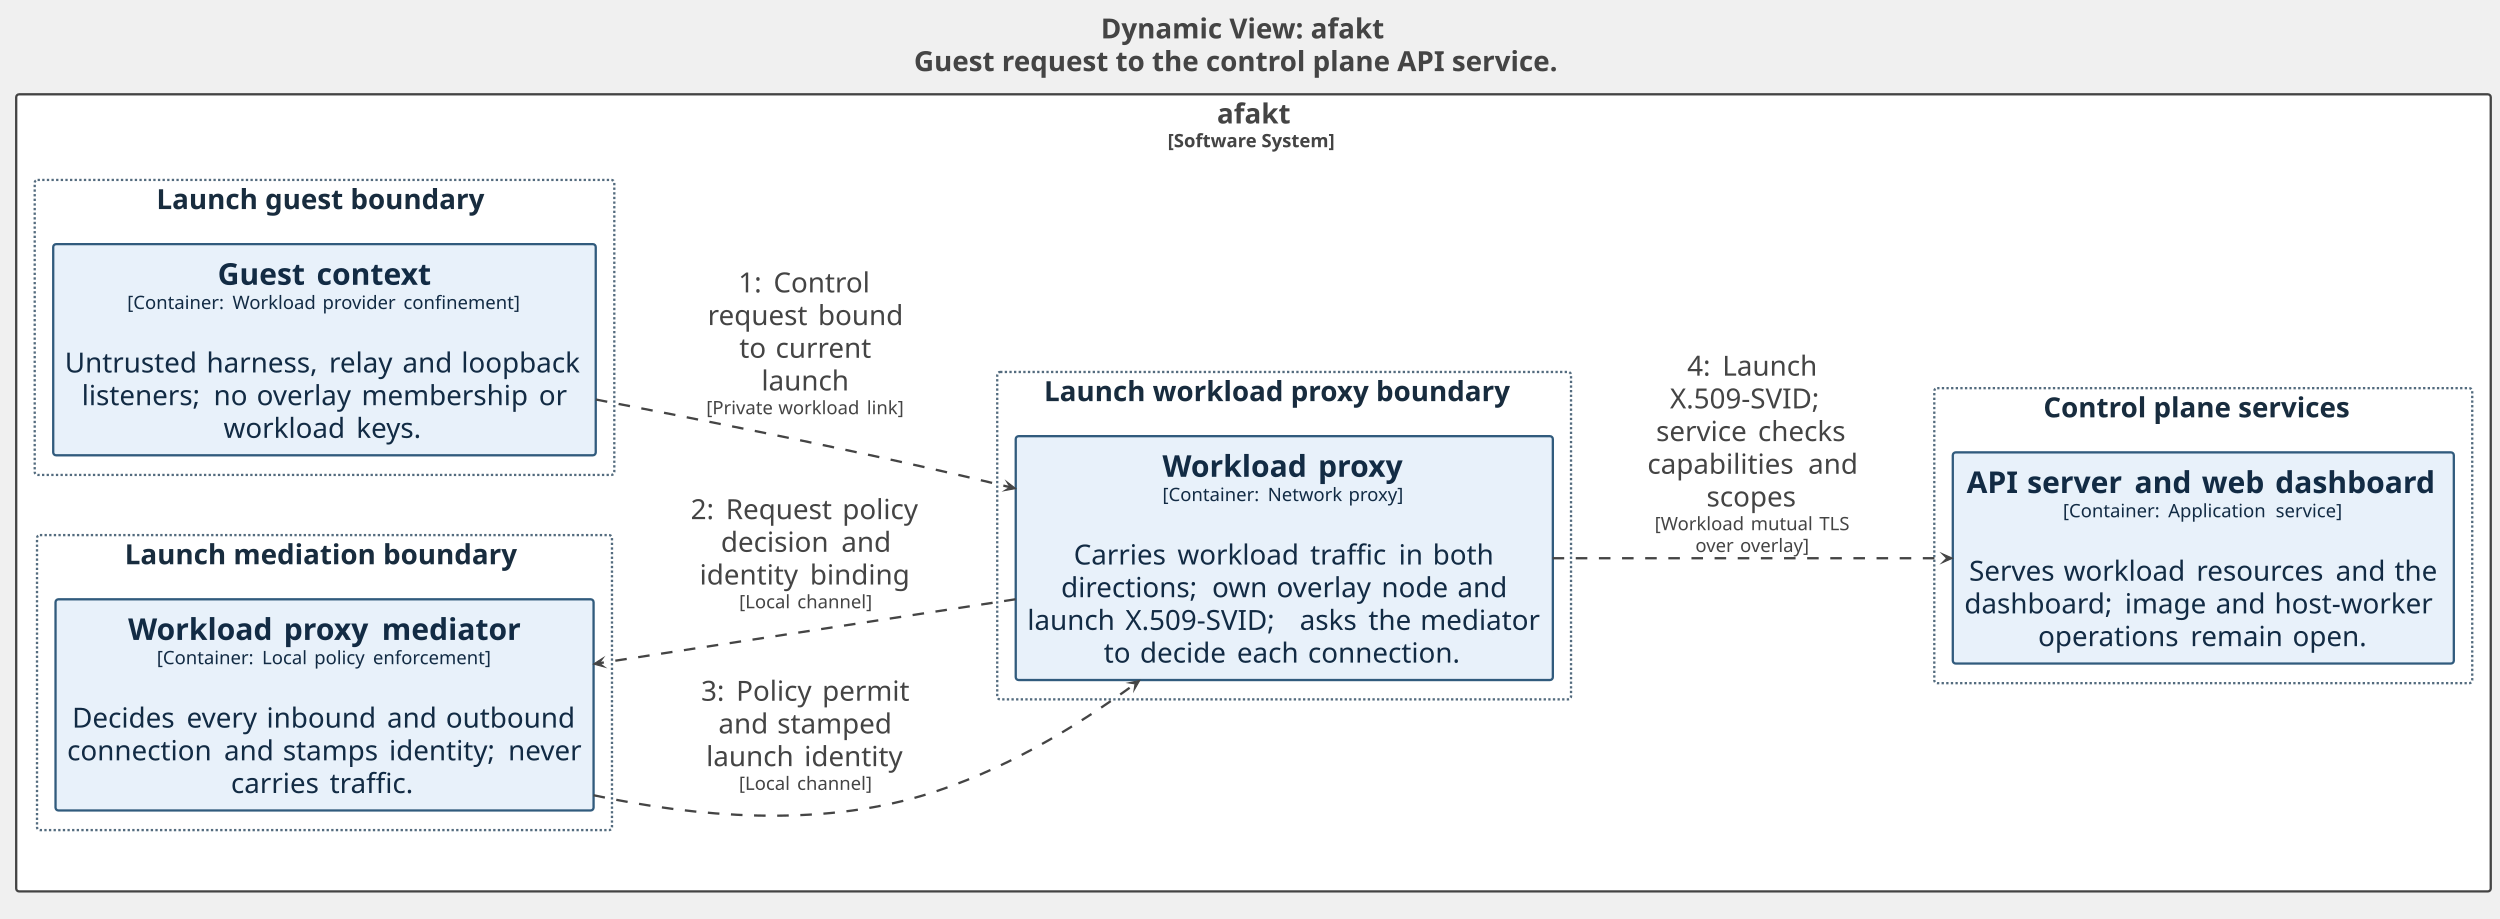
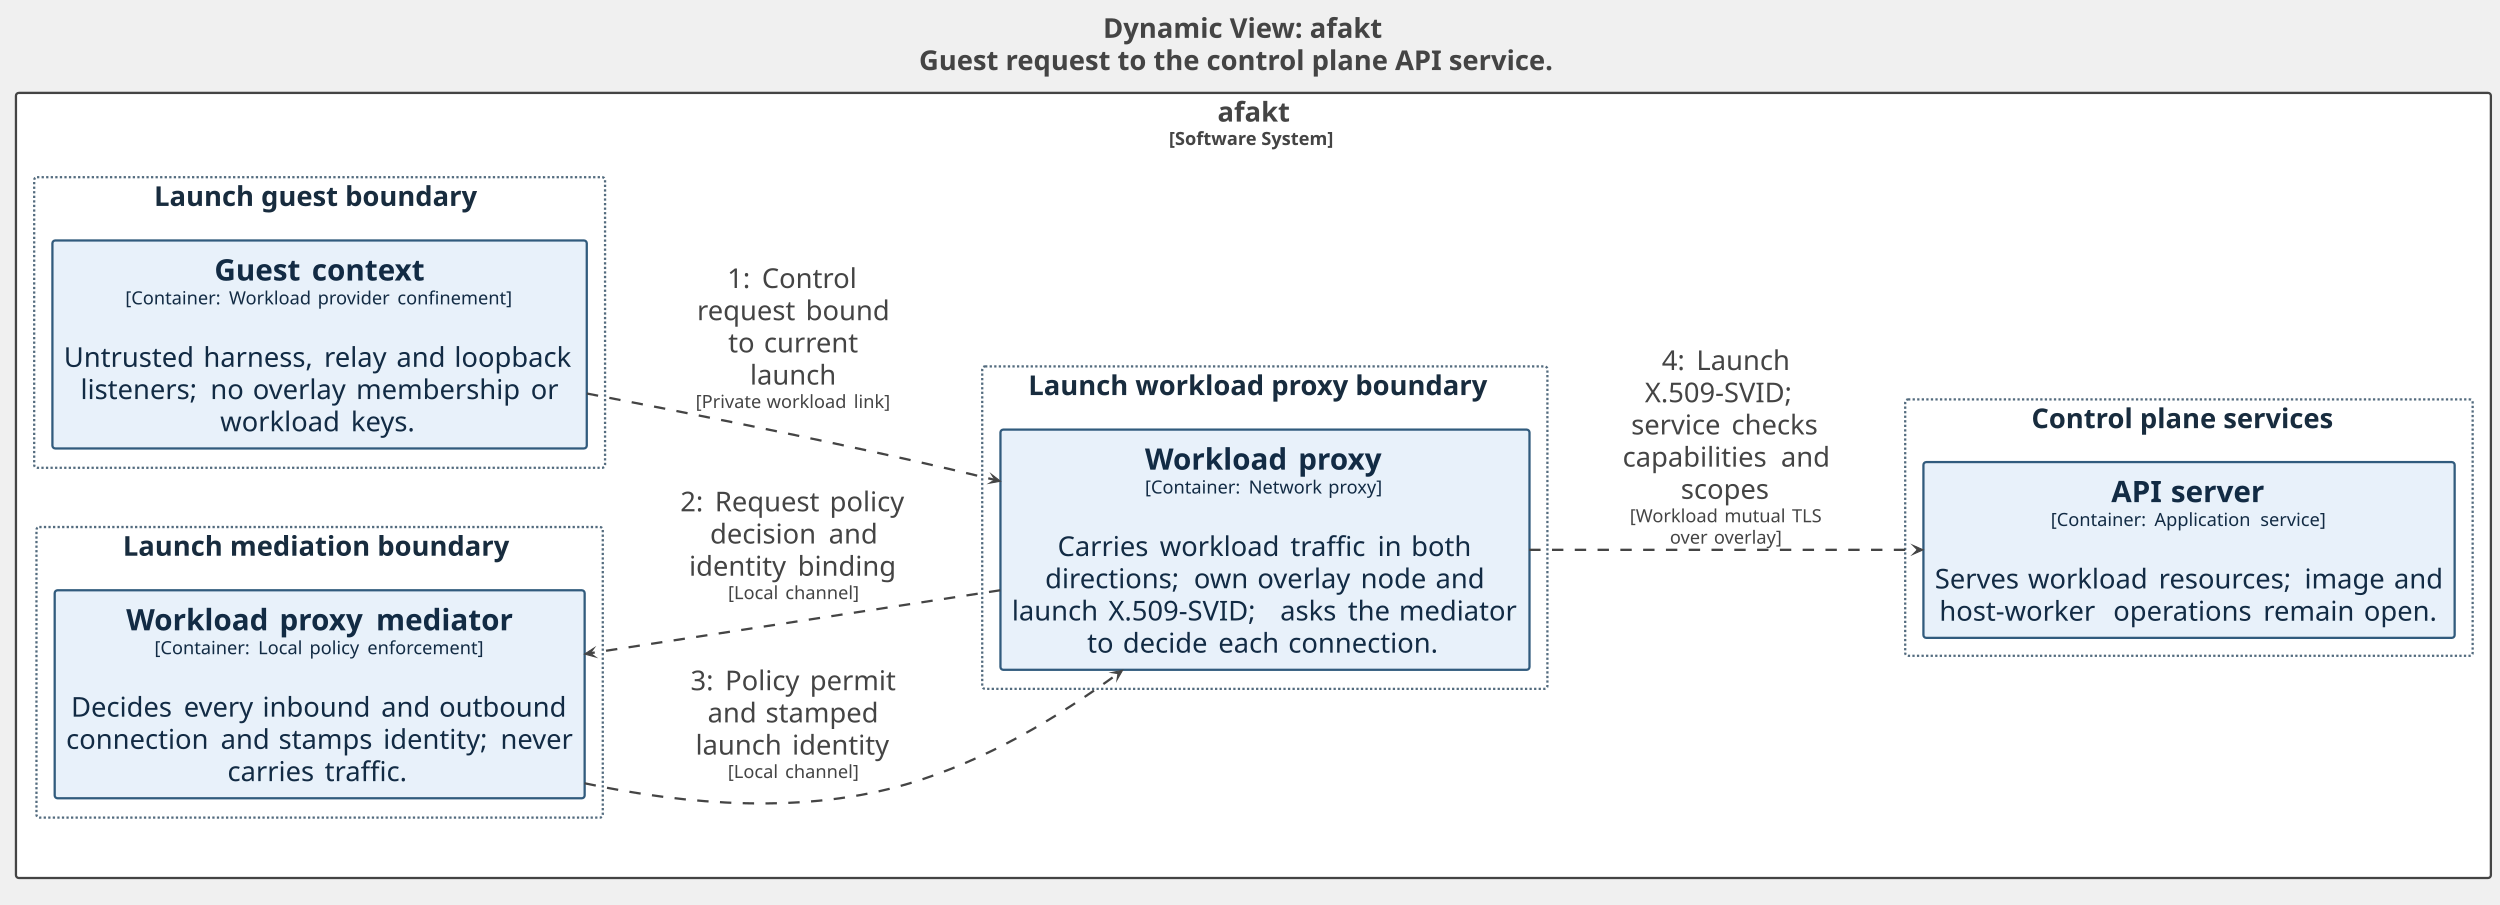
- <svg xmlns="http://www.w3.org/2000/svg" version="1.1" data-diagram-type="DESCRIPTION" style="width:2161px;height:794px;background:#FFFFFF;" width="2161px" height="794px" viewBox="0 0 2161 794" zoomAndPan="magnify" preserveAspectRatio="none" contentStyleType="text/css">
+ <svg xmlns="http://www.w3.org/2000/svg" version="1.1" data-diagram-type="DESCRIPTION" style="width:2194px;height:794px;background:#FFFFFF;" width="2194px" height="794px" viewBox="0 0 2194 794" zoomAndPan="magnify" preserveAspectRatio="none" contentStyleType="text/css">
  <defs />
  <g font-family="sans-serif" lengthAdjust="spacing">
    <g class="title" data-source-line="1">
-       <text x="951.539" y="33.203" fill="#444" font-size="24" textLength="250.922" font-weight="700">Dynamic View: afakt</text>
-       <text x="790.02" y="61.469" fill="#444" font-size="24" textLength="573.961" font-weight="700">Guest request to the control plane API service.</text>
+       <text x="968.039" y="33.203" fill="#444" font-size="24" textLength="250.922" font-weight="700">Dynamic View: afakt</text>
+       <text x="806.52" y="61.469" fill="#444" font-size="24" textLength="573.961" font-weight="700">Guest request to the control plane API service.</text>
    </g>
    <g class="cluster" data-qualified-name="afakt.n.size.16..Software System...size." id="ent0001" data-source-line="97">
-       <rect x="14" y="81.531" width="2139" height="689" fill="#FFF" style="stroke:#444;stroke-width:2;" rx="2.5" ry="2.5" />
-       <text x="1051.959" y="106.734" fill="#444" font-size="24" textLength="63.082" font-weight="700">afakt</text>
-       <text x="1009.32" y="127.266" fill="#444" font-size="16" textLength="148.359" font-weight="700">[Software System]</text>
-     </g>
-     <g class="cluster" data-qualified-name="afakt.n.size.16..Software System...size..group6" id="ent0002" data-source-line="98">
-       <rect x="1672" y="335.531" width="465" height="255" fill="#FFF" style="stroke:#536B7E;stroke-width:2;stroke-dasharray:2,2;" rx="2.5" ry="2.5" />
-       <text x="1766.295" y="360.734" fill="#182C3E" font-size="24" textLength="276.41" font-weight="700">Control plane services</text>
-     </g>
-     <g class="cluster" data-qualified-name="afakt.n.size.16..Software System...size..group7" id="ent0004" data-source-line="102">
+       <rect x="14" y="81.531" width="2172" height="689" fill="#FFF" style="stroke:#444;stroke-width:2;" rx="2.5" ry="2.5" />
+       <text x="1068.459" y="106.734" fill="#444" font-size="24" textLength="63.082" font-weight="700">afakt</text>
+       <text x="1025.82" y="127.266" fill="#444" font-size="16" textLength="148.359" font-weight="700">[Software System]</text>
+     </g>
+     <g class="cluster" data-qualified-name="afakt.n.size.16..Software System...size..group7" id="ent0002" data-source-line="98">
+       <rect x="1672" y="350.531" width="498" height="225" fill="#FFF" style="stroke:#536B7E;stroke-width:2;stroke-dasharray:2,2;" rx="2.5" ry="2.5" />
+       <text x="1782.795" y="375.734" fill="#182C3E" font-size="24" textLength="276.41" font-weight="700">Control plane services</text>
+     </g>
+     <g class="cluster" data-qualified-name="afakt.n.size.16..Software System...size..group8" id="ent0004" data-source-line="102">
      <rect x="30" y="155.531" width="501" height="255" fill="#FFF" style="stroke:#536B7E;stroke-width:2;stroke-dasharray:2,2;" rx="2.5" ry="2.5" />
      <text x="135.217" y="180.734" fill="#182C3E" font-size="24" textLength="290.566" font-weight="700">Launch guest boundary</text>
    </g>
-     <g class="cluster" data-qualified-name="afakt.n.size.16..Software System...size..group8" id="ent0006" data-source-line="106">
+     <g class="cluster" data-qualified-name="afakt.n.size.16..Software System...size..group9" id="ent0006" data-source-line="106">
      <rect x="32" y="462.531" width="497" height="255" fill="#FFF" style="stroke:#536B7E;stroke-width:2;stroke-dasharray:2,2;" rx="2.5" ry="2.5" />
      <text x="107.807" y="487.734" fill="#182C3E" font-size="24" textLength="345.387" font-weight="700">Launch mediation boundary</text>
    </g>
-     <g class="cluster" data-qualified-name="afakt.n.size.16..Software System...size..group9" id="ent0008" data-source-line="110">
+     <g class="cluster" data-qualified-name="afakt.n.size.16..Software System...size..group10" id="ent0008" data-source-line="110">
      <rect x="862" y="321.531" width="496" height="283" fill="#FFF" style="stroke:#536B7E;stroke-width:2;stroke-dasharray:2,2;" rx="2.5" ry="2.5" />
      <text x="902.443" y="346.734" fill="#182C3E" font-size="24" textLength="415.113" font-weight="700">Launch workload proxy boundary</text>
    </g>
-     <g class="entity" data-qualified-name="afakt.n.size.16..Software System...size..group6.afakt.APIserverandwebdashboard" id="ent0003" data-source-line="99">
-       <rect x="1688" y="391.031" width="433.086" height="182.527" fill="#E8F1FA" style="stroke:#315B7D;stroke-width:2;" rx="2.5" ry="2.5" />
-       <text x="1699.964" y="426.168" fill="#122B44" font-size="26" textLength="43.71" font-weight="700">API</text>
-       <text x="1743.674" y="426.168" fill="#122B44" font-size="26" font-weight="700"> </text>
-       <text x="1752.244" y="426.168" fill="#122B44" font-size="26" textLength="84.233" font-weight="700">server</text>
-       <text x="1836.477" y="426.168" fill="#122B44" font-size="26" font-weight="700"> </text>
-       <text x="1845.046" y="426.168" fill="#122B44" font-size="26" textLength="49.588" font-weight="700">and</text>
-       <text x="1894.634" y="426.168" fill="#122B44" font-size="26" font-weight="700"> </text>
-       <text x="1903.204" y="426.168" fill="#122B44" font-size="26" textLength="54.895" font-weight="700">web</text>
-       <text x="1958.098" y="426.168" fill="#122B44" font-size="26" font-weight="700"> </text>
-       <text x="1966.667" y="426.168" fill="#122B44" font-size="26" textLength="142.454" font-weight="700">dashboard</text>
-       <text x="1783.184" y="447.121" fill="#122B44" font-size="16" textLength="85.93">[Container:</text>
-       <text x="1869.113" y="447.121" fill="#122B44" font-size="16"> </text>
-       <text x="1874.176" y="447.121" fill="#122B44" font-size="16" textLength="87.828">Application</text>
-       <text x="1962.004" y="447.121" fill="#122B44" font-size="16"> </text>
-       <text x="1967.066" y="447.121" fill="#122B44" font-size="16" textLength="58.836">service]</text>
-       <text x="1900.746" y="473.699" fill="#122B44" font-size="24"> </text>
-       <text x="1702.084" y="501.965" fill="#122B44" font-size="24" textLength="74.145">Serves</text>
-       <text x="1776.229" y="501.965" fill="#122B44" font-size="24"> </text>
-       <text x="1783.822" y="501.965" fill="#122B44" font-size="24" textLength="107.121">workload</text>
-       <text x="1890.943" y="501.965" fill="#122B44" font-size="24"> </text>
-       <text x="1898.537" y="501.965" fill="#122B44" font-size="24" textLength="112.781">resources</text>
-       <text x="2011.318" y="501.965" fill="#122B44" font-size="24"> </text>
-       <text x="2018.912" y="501.965" fill="#122B44" font-size="24" textLength="43.254">and</text>
-       <text x="2062.166" y="501.965" fill="#122B44" font-size="24"> </text>
-       <text x="2069.76" y="501.965" fill="#122B44" font-size="24" textLength="37.242">the</text>
-       <text x="1698" y="530.23" fill="#122B44" font-size="24" textLength="131.109">dashboard;</text>
-       <text x="1829.109" y="530.23" fill="#122B44" font-size="24"> </text>
-       <text x="1836.703" y="530.23" fill="#122B44" font-size="24" textLength="70.934">image</text>
-       <text x="1907.637" y="530.23" fill="#122B44" font-size="24"> </text>
-       <text x="1915.23" y="530.23" fill="#122B44" font-size="24" textLength="43.254">and</text>
-       <text x="1958.484" y="530.23" fill="#122B44" font-size="24"> </text>
-       <text x="1966.078" y="530.23" fill="#122B44" font-size="24" textLength="145.008">host-worker</text>
-       <text x="1761.715" y="558.496" fill="#122B44" font-size="24" textLength="124.078">operations</text>
-       <text x="1885.793" y="558.496" fill="#122B44" font-size="24"> </text>
-       <text x="1893.387" y="558.496" fill="#122B44" font-size="24" textLength="80.684">remain</text>
-       <text x="1974.07" y="558.496" fill="#122B44" font-size="24"> </text>
-       <text x="1981.664" y="558.496" fill="#122B44" font-size="24" textLength="65.707">open.</text>
-     </g>
-     <g class="entity" data-qualified-name="afakt.n.size.16..Software System...size..group7.afakt.Guestcontext" id="ent0005" data-source-line="103">
+     <g class="entity" data-qualified-name="afakt.n.size.16..Software System...size..group7.afakt.APIserver" id="ent0003" data-source-line="99">
+       <rect x="1688" y="405.531" width="466.203" height="154.262" fill="#E8F1FA" style="stroke:#315B7D;stroke-width:2;" rx="2.5" ry="2.5" />
+       <text x="1852.845" y="440.668" fill="#122B44" font-size="26" textLength="43.71" font-weight="700">API</text>
+       <text x="1896.555" y="440.668" fill="#122B44" font-size="26" font-weight="700"> </text>
+       <text x="1905.125" y="440.668" fill="#122B44" font-size="26" textLength="84.233" font-weight="700">server</text>
+       <text x="1799.742" y="461.621" fill="#122B44" font-size="16" textLength="85.93">[Container:</text>
+       <text x="1885.672" y="461.621" fill="#122B44" font-size="16"> </text>
+       <text x="1890.734" y="461.621" fill="#122B44" font-size="16" textLength="87.828">Application</text>
+       <text x="1978.563" y="461.621" fill="#122B44" font-size="16"> </text>
+       <text x="1983.625" y="461.621" fill="#122B44" font-size="16" textLength="58.836">service]</text>
+       <text x="1917.305" y="488.199" fill="#122B44" font-size="24"> </text>
+       <text x="1698" y="516.465" fill="#122B44" font-size="24" textLength="74.145">Serves</text>
+       <text x="1772.145" y="516.465" fill="#122B44" font-size="24"> </text>
+       <text x="1779.738" y="516.465" fill="#122B44" font-size="24" textLength="107.121">workload</text>
+       <text x="1886.859" y="516.465" fill="#122B44" font-size="24"> </text>
+       <text x="1894.453" y="516.465" fill="#122B44" font-size="24" textLength="120.375">resources;</text>
+       <text x="2014.828" y="516.465" fill="#122B44" font-size="24"> </text>
+       <text x="2022.422" y="516.465" fill="#122B44" font-size="24" textLength="70.934">image</text>
+       <text x="2093.355" y="516.465" fill="#122B44" font-size="24"> </text>
+       <text x="2100.949" y="516.465" fill="#122B44" font-size="24" textLength="43.254">and</text>
+       <text x="1701.973" y="544.73" fill="#122B44" font-size="24" textLength="145.008">host-worker</text>
+       <text x="1846.98" y="544.73" fill="#122B44" font-size="24"> </text>
+       <text x="1854.574" y="544.73" fill="#122B44" font-size="24" textLength="124.078">operations</text>
+       <text x="1978.652" y="544.73" fill="#122B44" font-size="24"> </text>
+       <text x="1986.246" y="544.73" fill="#122B44" font-size="24" textLength="80.684">remain</text>
+       <text x="2066.93" y="544.73" fill="#122B44" font-size="24"> </text>
+       <text x="2074.523" y="544.73" fill="#122B44" font-size="24" textLength="65.707">open.</text>
+     </g>
+     <g class="entity" data-qualified-name="afakt.n.size.16..Software System...size..group8.afakt.Guestcontext" id="ent0005" data-source-line="103">
      <rect x="46" y="211.031" width="468.957" height="182.527" fill="#E8F1FA" style="stroke:#315B7D;stroke-width:2;" rx="2.5" ry="2.5" />
      <text x="188.133" y="246.168" fill="#122B44" font-size="26" textLength="76.934" font-weight="700">Guest</text>
      <text x="265.066" y="246.168" fill="#122B44" font-size="26" font-weight="700"> </text>
      <text x="273.636" y="246.168" fill="#122B44" font-size="26" textLength="99.188" font-weight="700">context</text>
      <text x="109.955" y="267.121" fill="#122B44" font-size="16" textLength="85.93">[Container:</text>
      <text x="195.885" y="267.121" fill="#122B44" font-size="16"> </text>
      <text x="200.947" y="267.121" fill="#122B44" font-size="16" textLength="72.773">Workload</text>
      <text x="273.721" y="267.121" fill="#122B44" font-size="16"> </text>
      <text x="278.783" y="267.121" fill="#122B44" font-size="16" textLength="64.883">provider</text>
      <text x="343.666" y="267.121" fill="#122B44" font-size="16"> </text>
      <text x="348.729" y="267.121" fill="#122B44" font-size="16" textLength="102.273">confinement]</text>
      <text x="276.682" y="293.699" fill="#122B44" font-size="24"> </text>
      <text x="56" y="321.965" fill="#122B44" font-size="24" textLength="114.902">Untrusted</text>
      <text x="170.902" y="321.965" fill="#122B44" font-size="24"> </text>
      <text x="178.496" y="321.965" fill="#122B44" font-size="24" textLength="98.297">harness,</text>
      <text x="276.793" y="321.965" fill="#122B44" font-size="24"> </text>
      <text x="284.387" y="321.965" fill="#122B44" font-size="24" textLength="55.922">relay</text>
      <text x="340.309" y="321.965" fill="#122B44" font-size="24"> </text>
      <text x="347.902" y="321.965" fill="#122B44" font-size="24" textLength="43.254">and</text>
      <text x="391.156" y="321.965" fill="#122B44" font-size="24"> </text>
      <text x="398.75" y="321.965" fill="#122B44" font-size="24" textLength="106.207">loopback</text>
      <text x="70.637" y="350.23" fill="#122B44" font-size="24" textLength="106.371">listeners;</text>
      <text x="177.008" y="350.23" fill="#122B44" font-size="24"> </text>
      <text x="184.602" y="350.23" fill="#122B44" font-size="24" textLength="29.637">no</text>
      <text x="214.238" y="350.23" fill="#122B44" font-size="24"> </text>
      <text x="221.832" y="350.23" fill="#122B44" font-size="24" textLength="83.086">overlay</text>
      <text x="304.918" y="350.23" fill="#122B44" font-size="24"> </text>
      <text x="312.512" y="350.23" fill="#122B44" font-size="24" textLength="145.652">membership</text>
      <text x="458.164" y="350.23" fill="#122B44" font-size="24"> </text>
      <text x="465.758" y="350.23" fill="#122B44" font-size="24" textLength="24.563">or</text>
      <text x="193.238" y="378.496" fill="#122B44" font-size="24" textLength="107.121">workload</text>
      <text x="300.359" y="378.496" fill="#122B44" font-size="24"> </text>
      <text x="307.953" y="378.496" fill="#122B44" font-size="24" textLength="59.766">keys.</text>
    </g>
-     <g class="entity" data-qualified-name="afakt.n.size.16..Software System...size..group8.afakt.Workloadproxymediator" id="ent0007" data-source-line="107">
+     <g class="entity" data-qualified-name="afakt.n.size.16..Software System...size..group9.afakt.Workloadproxymediator" id="ent0007" data-source-line="107">
      <rect x="48" y="518.031" width="465.09" height="182.527" fill="#E8F1FA" style="stroke:#315B7D;stroke-width:2;" rx="2.5" ry="2.5" />
      <text x="110.726" y="553.168" fill="#122B44" font-size="26" textLength="125.95" font-weight="700">Workload</text>
      <text x="236.676" y="553.168" fill="#122B44" font-size="26" font-weight="700"> </text>
      <text x="245.246" y="553.168" fill="#122B44" font-size="26" textLength="76.172" font-weight="700">proxy</text>
      <text x="321.417" y="553.168" fill="#122B44" font-size="26" font-weight="700"> </text>
      <text x="329.987" y="553.168" fill="#122B44" font-size="26" textLength="120.377" font-weight="700">mediator</text>
      <text x="135.537" y="574.121" fill="#122B44" font-size="16" textLength="85.93">[Container:</text>
      <text x="221.467" y="574.121" fill="#122B44" font-size="16"> </text>
      <text x="226.529" y="574.121" fill="#122B44" font-size="16" textLength="40.016">Local</text>
      <text x="266.545" y="574.121" fill="#122B44" font-size="16"> </text>
      <text x="271.607" y="574.121" fill="#122B44" font-size="16" textLength="45.703">policy</text>
      <text x="317.311" y="574.121" fill="#122B44" font-size="16"> </text>
      <text x="322.373" y="574.121" fill="#122B44" font-size="16" textLength="103.18">enforcement]</text>
      <text x="276.748" y="600.699" fill="#122B44" font-size="24"> </text>
      <text x="62.359" y="628.965" fill="#122B44" font-size="24" textLength="91.289">Decides</text>
      <text x="153.648" y="628.965" fill="#122B44" font-size="24"> </text>
      <text x="161.242" y="628.965" fill="#122B44" font-size="24" textLength="61.523">every</text>
      <text x="222.766" y="628.965" fill="#122B44" font-size="24"> </text>
      <text x="230.359" y="628.965" fill="#122B44" font-size="24" textLength="96.574">inbound</text>
      <text x="326.934" y="628.965" fill="#122B44" font-size="24"> </text>
      <text x="334.527" y="628.965" fill="#122B44" font-size="24" textLength="43.254">and</text>
      <text x="377.781" y="628.965" fill="#122B44" font-size="24"> </text>
      <text x="385.375" y="628.965" fill="#122B44" font-size="24" textLength="113.355">outbound</text>
      <text x="58" y="657.23" fill="#122B44" font-size="24" textLength="128.039">connection</text>
      <text x="186.039" y="657.23" fill="#122B44" font-size="24"> </text>
      <text x="193.633" y="657.23" fill="#122B44" font-size="24" textLength="43.254">and</text>
      <text x="236.887" y="657.23" fill="#122B44" font-size="24"> </text>
      <text x="244.48" y="657.23" fill="#122B44" font-size="24" textLength="84.211">stamps</text>
      <text x="328.691" y="657.23" fill="#122B44" font-size="24"> </text>
      <text x="336.285" y="657.23" fill="#122B44" font-size="24" textLength="95.332">identity;</text>
      <text x="431.617" y="657.23" fill="#122B44" font-size="24"> </text>
      <text x="439.211" y="657.23" fill="#122B44" font-size="24" textLength="63.879">never</text>
      <text x="199.621" y="685.496" fill="#122B44" font-size="24" textLength="77.73">carries</text>
      <text x="277.352" y="685.496" fill="#122B44" font-size="24"> </text>
      <text x="284.945" y="685.496" fill="#122B44" font-size="24" textLength="76.523">traffic.</text>
    </g>
-     <g class="entity" data-qualified-name="afakt.n.size.16..Software System...size..group9.afakt.Workloadproxy" id="ent0009" data-source-line="111">
+     <g class="entity" data-qualified-name="afakt.n.size.16..Software System...size..group10.afakt.Workloadproxy" id="ent0009" data-source-line="111">
      <rect x="878" y="377.031" width="464.281" height="210.793" fill="#E8F1FA" style="stroke:#315B7D;stroke-width:2;" rx="2.5" ry="2.5" />
      <text x="1004.795" y="412.168" fill="#122B44" font-size="26" textLength="125.95" font-weight="700">Workload</text>
      <text x="1130.745" y="412.168" fill="#122B44" font-size="26" font-weight="700"> </text>
      <text x="1139.314" y="412.168" fill="#122B44" font-size="26" textLength="76.172" font-weight="700">proxy</text>
      <text x="1004.816" y="433.121" fill="#122B44" font-size="16" textLength="85.93">[Container:</text>
      <text x="1090.746" y="433.121" fill="#122B44" font-size="16"> </text>
      <text x="1095.809" y="433.121" fill="#122B44" font-size="16" textLength="64.773">Network</text>
      <text x="1160.582" y="433.121" fill="#122B44" font-size="16"> </text>
      <text x="1165.645" y="433.121" fill="#122B44" font-size="16" textLength="49.82">proxy]</text>
      <text x="1106.344" y="459.699" fill="#122B44" font-size="24"> </text>
      <text x="928.131" y="487.965" fill="#122B44" font-size="24" textLength="82.043">Carries</text>
      <text x="1010.174" y="487.965" fill="#122B44" font-size="24"> </text>
      <text x="1017.768" y="487.965" fill="#122B44" font-size="24" textLength="107.121">workload</text>
      <text x="1124.889" y="487.965" fill="#122B44" font-size="24"> </text>
      <text x="1132.482" y="487.965" fill="#122B44" font-size="24" textLength="68.93">traffic</text>
      <text x="1201.412" y="487.965" fill="#122B44" font-size="24"> </text>
      <text x="1209.006" y="487.965" fill="#122B44" font-size="24" textLength="21.832">in</text>
      <text x="1230.838" y="487.965" fill="#122B44" font-size="24"> </text>
      <text x="1238.432" y="487.965" fill="#122B44" font-size="24" textLength="53.719">both</text>
      <text x="917.209" y="516.23" fill="#122B44" font-size="24" textLength="122.906">directions;</text>
      <text x="1040.115" y="516.23" fill="#122B44" font-size="24"> </text>
      <text x="1047.709" y="516.23" fill="#122B44" font-size="24" textLength="48.129">own</text>
      <text x="1095.838" y="516.23" fill="#122B44" font-size="24"> </text>
      <text x="1103.432" y="516.23" fill="#122B44" font-size="24" textLength="83.086">overlay</text>
      <text x="1186.518" y="516.23" fill="#122B44" font-size="24"> </text>
      <text x="1194.111" y="516.23" fill="#122B44" font-size="24" textLength="58.113">node</text>
      <text x="1252.225" y="516.23" fill="#122B44" font-size="24"> </text>
      <text x="1259.818" y="516.23" fill="#122B44" font-size="24" textLength="43.254">and</text>
      <text x="888" y="544.496" fill="#122B44" font-size="24" textLength="77.168">launch</text>
      <text x="965.168" y="544.496" fill="#122B44" font-size="24"> </text>
      <text x="972.762" y="544.496" fill="#122B44" font-size="24" textLength="143.133">X.509-SVID;</text>
      <text x="1115.895" y="544.496" fill="#122B44" font-size="24"> </text>
      <text x="1123.488" y="544.496" fill="#122B44" font-size="24" textLength="51.75">asks</text>
      <text x="1175.238" y="544.496" fill="#122B44" font-size="24"> </text>
      <text x="1182.832" y="544.496" fill="#122B44" font-size="24" textLength="37.242">the</text>
      <text x="1220.074" y="544.496" fill="#122B44" font-size="24"> </text>
      <text x="1227.668" y="544.496" fill="#122B44" font-size="24" textLength="104.613">mediator</text>
      <text x="954.076" y="572.762" fill="#122B44" font-size="24" textLength="23.719">to</text>
      <text x="977.795" y="572.762" fill="#122B44" font-size="24"> </text>
      <text x="985.389" y="572.762" fill="#122B44" font-size="24" textLength="76.184">decide</text>
      <text x="1061.572" y="572.762" fill="#122B44" font-size="24"> </text>
      <text x="1069.166" y="572.762" fill="#122B44" font-size="24" textLength="53.813">each</text>
      <text x="1122.979" y="572.762" fill="#122B44" font-size="24"> </text>
      <text x="1130.572" y="572.762" fill="#122B44" font-size="24" textLength="135.633">connection.</text>
    </g>
    <g class="link" data-entity-1="ent0005" data-entity-2="ent0009" id="lnk10" data-link-type="dependency">
      <polygon points="877.948,422.324,870.152,416.306,873.09,421.139,868.257,424.078,877.948,422.324" fill="#444" style="stroke:#444;stroke-width:1;stroke-linejoin:miter;stroke-miterlimit:10;" />
      <path d="M515.086,345.353 C603.893,362.382 705.844,382.833 798,403.531 C823.954,409.361 846.188,414.579 873.09,421.139" style="stroke:#444;stroke-width:2;stroke-dasharray:10,10;" fill="none" />
      <text x="638.213" y="252.734" fill="#444" font-size="24" textLength="22.77">1:</text>
      <text x="660.982" y="252.734" fill="#444" font-size="24"> </text>
      <text x="668.576" y="252.734" fill="#444" font-size="24" textLength="86.719">Control</text>
      <text x="611.699" y="281" fill="#444" font-size="24" textLength="87.773">request</text>
      <text x="699.473" y="281" fill="#444" font-size="24"> </text>
      <text x="707.066" y="281" fill="#444" font-size="24" textLength="74.742">bound</text>
      <text x="639.063" y="309.266" fill="#444" font-size="24" textLength="23.719">to</text>
      <text x="662.781" y="309.266" fill="#444" font-size="24"> </text>
      <text x="670.375" y="309.266" fill="#444" font-size="24" textLength="84.07">current</text>
      <text x="658.17" y="337.531" fill="#444" font-size="24" textLength="77.168">launch</text>
      <text x="610.5" y="358.063" fill="#444" font-size="16" textLength="57.234">[Private</text>
      <text x="667.734" y="358.063" fill="#444" font-size="16"> </text>
      <text x="672.797" y="358.063" fill="#444" font-size="16" textLength="71.414">workload</text>
      <text x="744.211" y="358.063" fill="#444" font-size="16"> </text>
      <text x="749.273" y="358.063" fill="#444" font-size="16" textLength="33.734">link]</text>
    </g>
    <g class="link" data-entity-1="ent0009" data-entity-2="ent0007" id="lnk11" data-link-type="dependency">
      <polygon points="513.105,573.986,522.608,576.574,518.047,573.227,521.394,568.667,513.105,573.986" fill="#444" style="stroke:#444;stroke-width:1;stroke-linejoin:miter;stroke-miterlimit:10;" />
      <path d="M877.809,518.013 C763.95,535.488 631.962,555.744 518.047,573.227" style="stroke:#444;stroke-width:2;stroke-dasharray:10,10;" fill="none" />
      <text x="597" y="448.734" fill="#444" font-size="24" textLength="22.77">2:</text>
      <text x="619.77" y="448.734" fill="#444" font-size="24"> </text>
      <text x="627.363" y="448.734" fill="#444" font-size="24" textLength="93.129">Request</text>
      <text x="720.492" y="448.734" fill="#444" font-size="24"> </text>
      <text x="728.086" y="448.734" fill="#444" font-size="24" textLength="68.555">policy</text>
      <text x="623.139" y="477" fill="#444" font-size="24" textLength="96.516">decision</text>
      <text x="719.654" y="477" fill="#444" font-size="24"> </text>
      <text x="727.248" y="477" fill="#444" font-size="24" textLength="43.254">and</text>
      <text x="604.734" y="505.266" fill="#444" font-size="24" textLength="87.738">identity</text>
      <text x="692.473" y="505.266" fill="#444" font-size="24"> </text>
      <text x="700.066" y="505.266" fill="#444" font-size="24" textLength="88.84">binding</text>
      <text x="638.898" y="525.797" fill="#444" font-size="16" textLength="45.219">[Local</text>
      <text x="684.117" y="525.797" fill="#444" font-size="16"> </text>
      <text x="689.18" y="525.797" fill="#444" font-size="16" textLength="65.563">channel]</text>
    </g>
    <g class="link" data-entity-1="ent0007" data-entity-2="ent0009" id="lnk12" data-link-type="dependency">
      <polygon points="985.173,588.198,975.545,590.269,981.133,591.144,980.259,596.733,985.173,588.198" fill="#444" style="stroke:#444;stroke-width:1;stroke-linejoin:miter;stroke-miterlimit:10;" />
      <path d="M513.088,687.414 C603.268,706.661 706.684,714.92 798,687.531 C865.207,667.374 927.27,630.425 981.133,591.144" style="stroke:#444;stroke-width:2;stroke-dasharray:10,10;" fill="none" />
      <text x="606" y="605.734" fill="#444" font-size="24" textLength="22.77">3:</text>
      <text x="628.77" y="605.734" fill="#444" font-size="24"> </text>
      <text x="636.363" y="605.734" fill="#444" font-size="24" textLength="66.715">Policy</text>
      <text x="703.078" y="605.734" fill="#444" font-size="24"> </text>
      <text x="710.672" y="605.734" fill="#444" font-size="24" textLength="76.617">permit</text>
      <text x="620.994" y="634" fill="#444" font-size="24" textLength="43.254">and</text>
      <text x="664.248" y="634" fill="#444" font-size="24"> </text>
      <text x="671.842" y="634" fill="#444" font-size="24" textLength="100.453">stamped</text>
      <text x="610.395" y="662.266" fill="#444" font-size="24" textLength="77.168">launch</text>
      <text x="687.563" y="662.266" fill="#444" font-size="24"> </text>
      <text x="695.156" y="662.266" fill="#444" font-size="24" textLength="87.738">identity</text>
      <text x="638.723" y="682.797" fill="#444" font-size="16" textLength="45.219">[Local</text>
      <text x="683.941" y="682.797" fill="#444" font-size="16"> </text>
      <text x="689.004" y="682.797" fill="#444" font-size="16" textLength="65.563">channel]</text>
    </g>
    <g class="link" data-entity-1="ent0009" data-entity-2="ent0003" id="lnk13" data-link-type="dependency">
-       <polygon points="1687.676,482.531,1678.676,478.531,1682.676,482.531,1678.676,486.531,1687.676,482.531" fill="#444" style="stroke:#444;stroke-width:1;stroke-linejoin:miter;stroke-miterlimit:10;" />
-       <path d="M1342.088,482.531 C1451.174,482.531 1575.6,482.531 1682.676,482.531" style="stroke:#444;stroke-width:2;stroke-dasharray:10,10;" fill="none" />
+       <polygon points="1687.695,482.531,1678.695,478.531,1682.695,482.531,1678.695,486.531,1687.695,482.531" fill="#444" style="stroke:#444;stroke-width:1;stroke-linejoin:miter;stroke-miterlimit:10;" />
+       <path d="M1342.015,482.531 C1450.359,482.531 1574.189,482.531 1682.695,482.531" style="stroke:#444;stroke-width:2;stroke-dasharray:10,10;" fill="none" />
      <text x="1458.4" y="324.734" fill="#444" font-size="24" textLength="22.77">4:</text>
      <text x="1481.17" y="324.734" fill="#444" font-size="24"> </text>
      <text x="1488.764" y="324.734" fill="#444" font-size="24" textLength="83.027">Launch</text>
      <text x="1443.529" y="353" fill="#444" font-size="24" textLength="143.133">X.509-SVID;</text>
      <text x="1431.518" y="381.266" fill="#444" font-size="24" textLength="80.449">service</text>
      <text x="1511.967" y="381.266" fill="#444" font-size="24"> </text>
      <text x="1519.561" y="381.266" fill="#444" font-size="24" textLength="79.113">checks</text>
      <text x="1424" y="409.531" fill="#444" font-size="24" textLength="131.344">capabilities</text>
      <text x="1555.344" y="409.531" fill="#444" font-size="24"> </text>
      <text x="1562.938" y="409.531" fill="#444" font-size="24" textLength="43.254">and</text>
      <text x="1475.105" y="437.797" fill="#444" font-size="24" textLength="79.98">scopes</text>
      <text x="1430.291" y="458.328" fill="#444" font-size="16" textLength="77.977">[Workload</text>
      <text x="1508.268" y="458.328" fill="#444" font-size="16"> </text>
      <text x="1513.33" y="458.328" fill="#444" font-size="16" textLength="54.242">mutual</text>
      <text x="1567.572" y="458.328" fill="#444" font-size="16"> </text>
      <text x="1572.635" y="458.328" fill="#444" font-size="16" textLength="27.266">TLS</text>
      <text x="1465.482" y="477.172" fill="#444" font-size="16" textLength="33.57">over</text>
      <text x="1499.053" y="477.172" fill="#444" font-size="16"> </text>
      <text x="1504.115" y="477.172" fill="#444" font-size="16" textLength="60.594">overlay]</text>
    </g>
  </g>
</svg>
